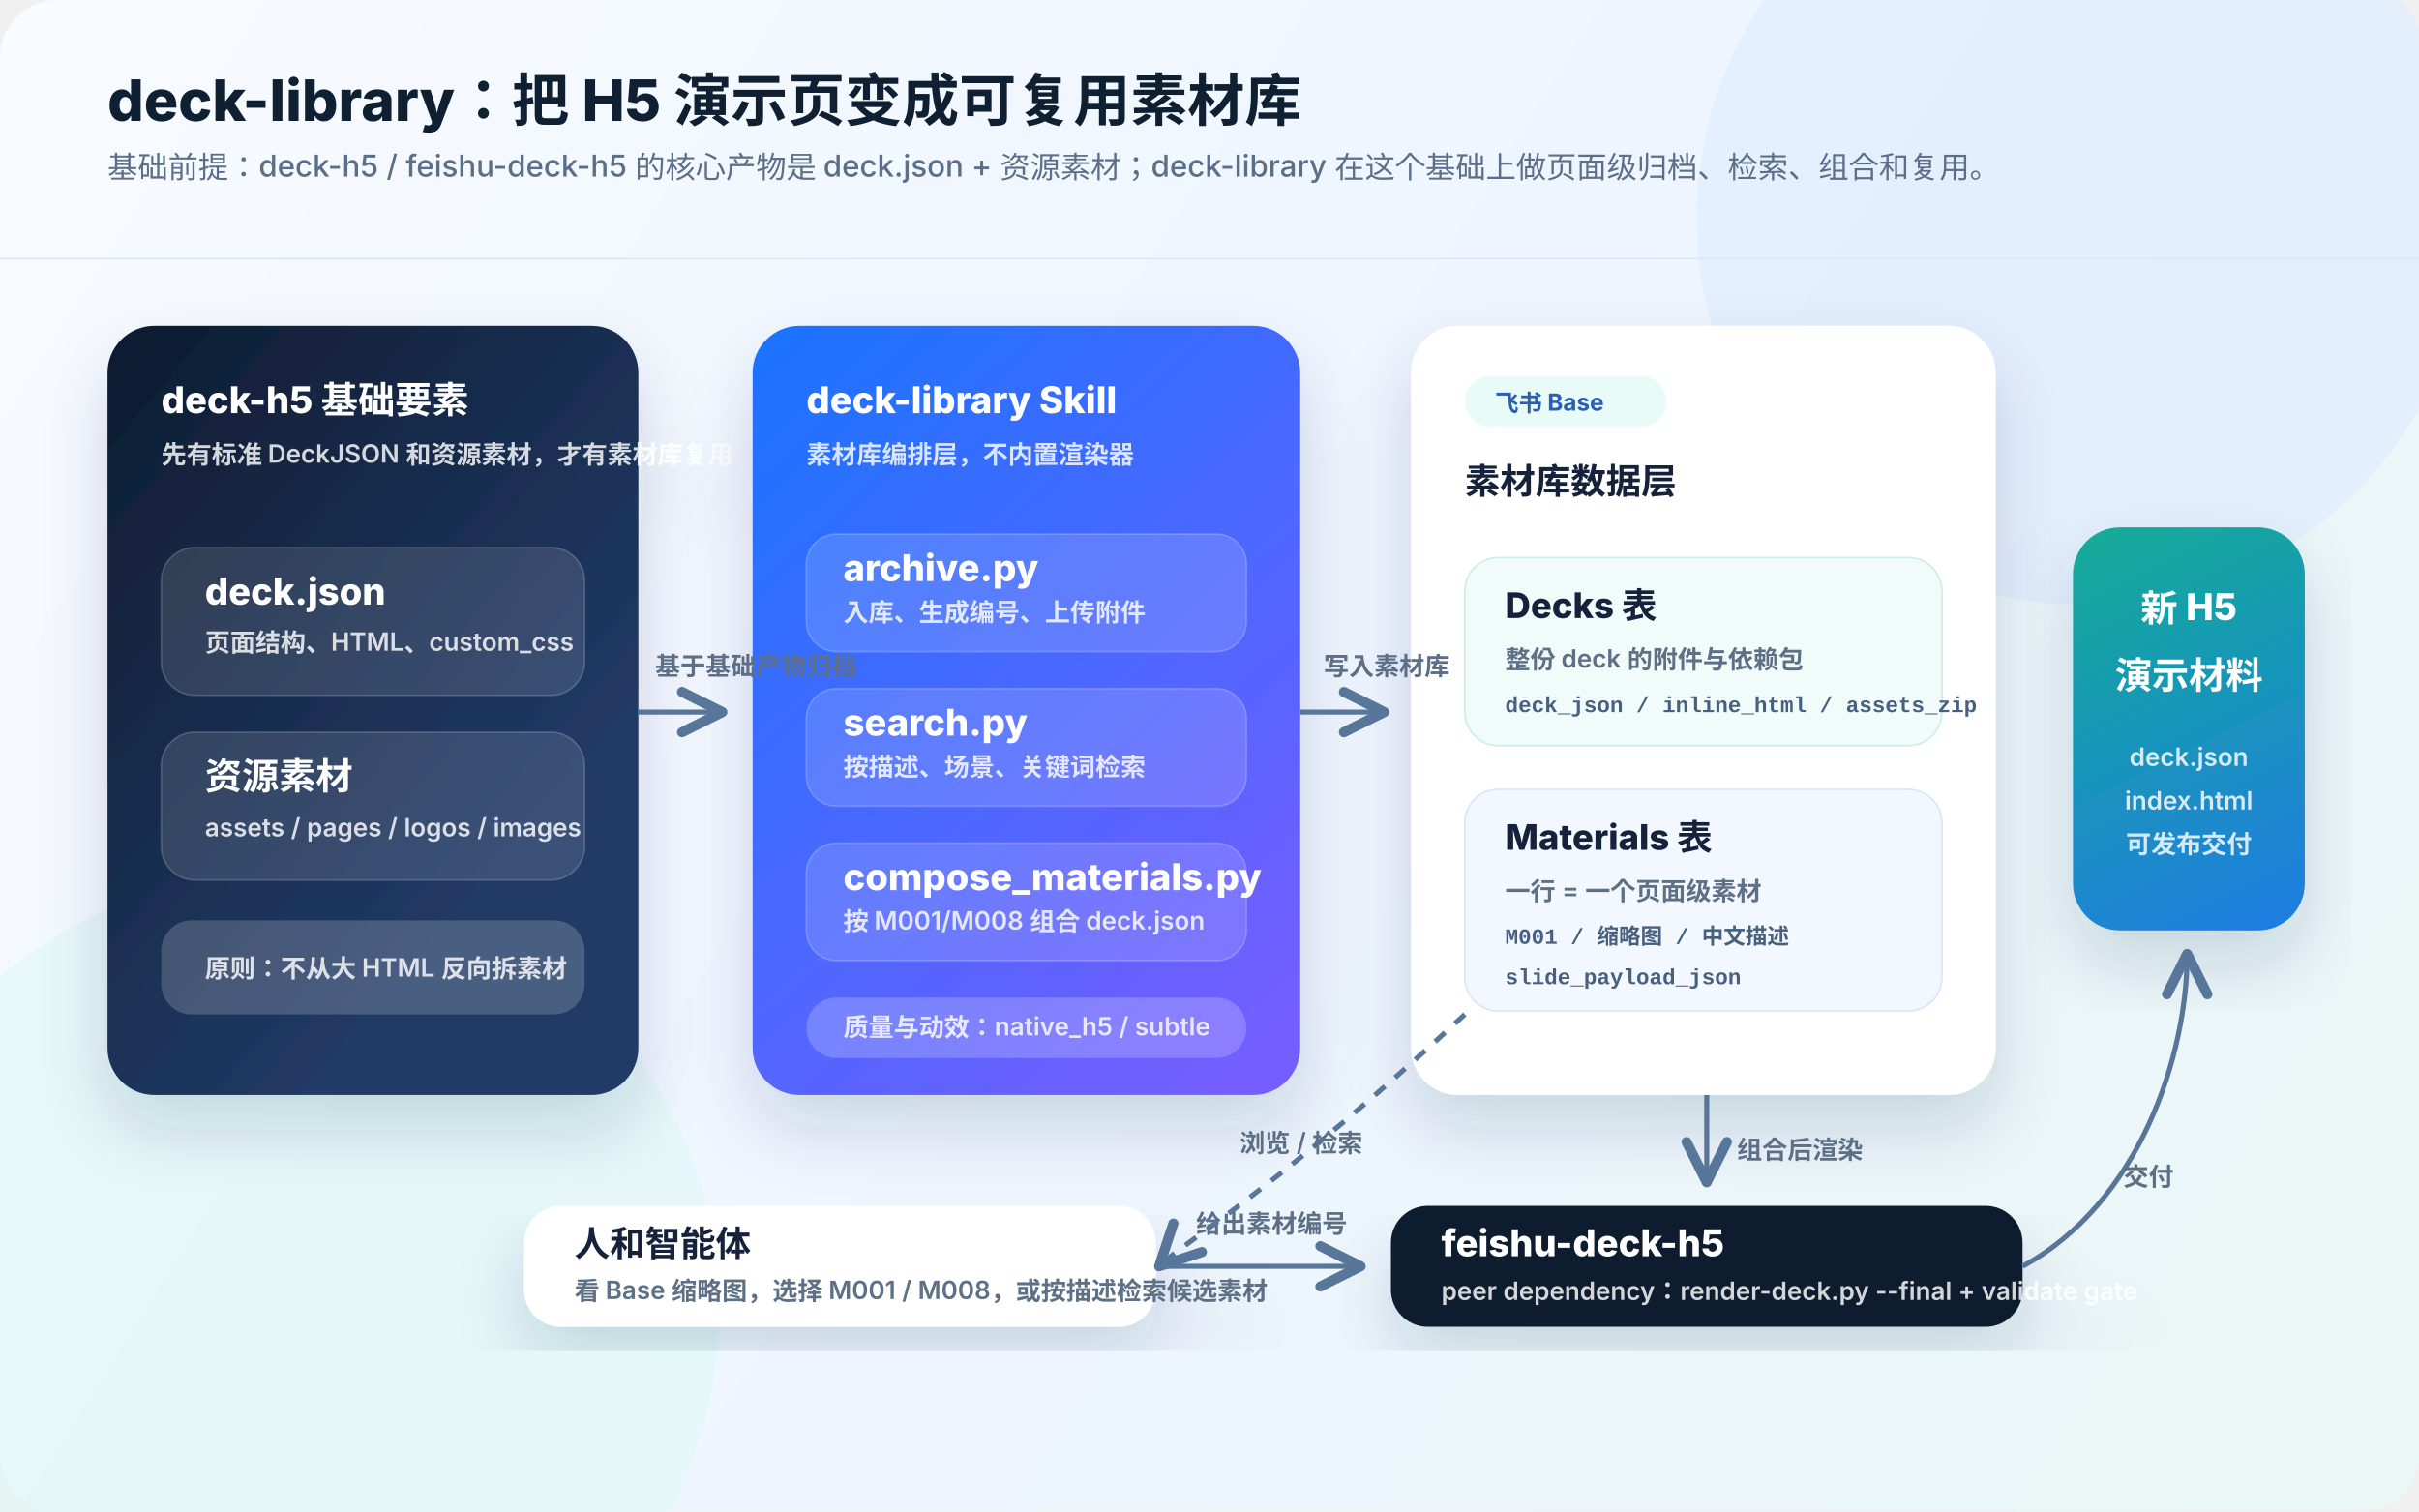
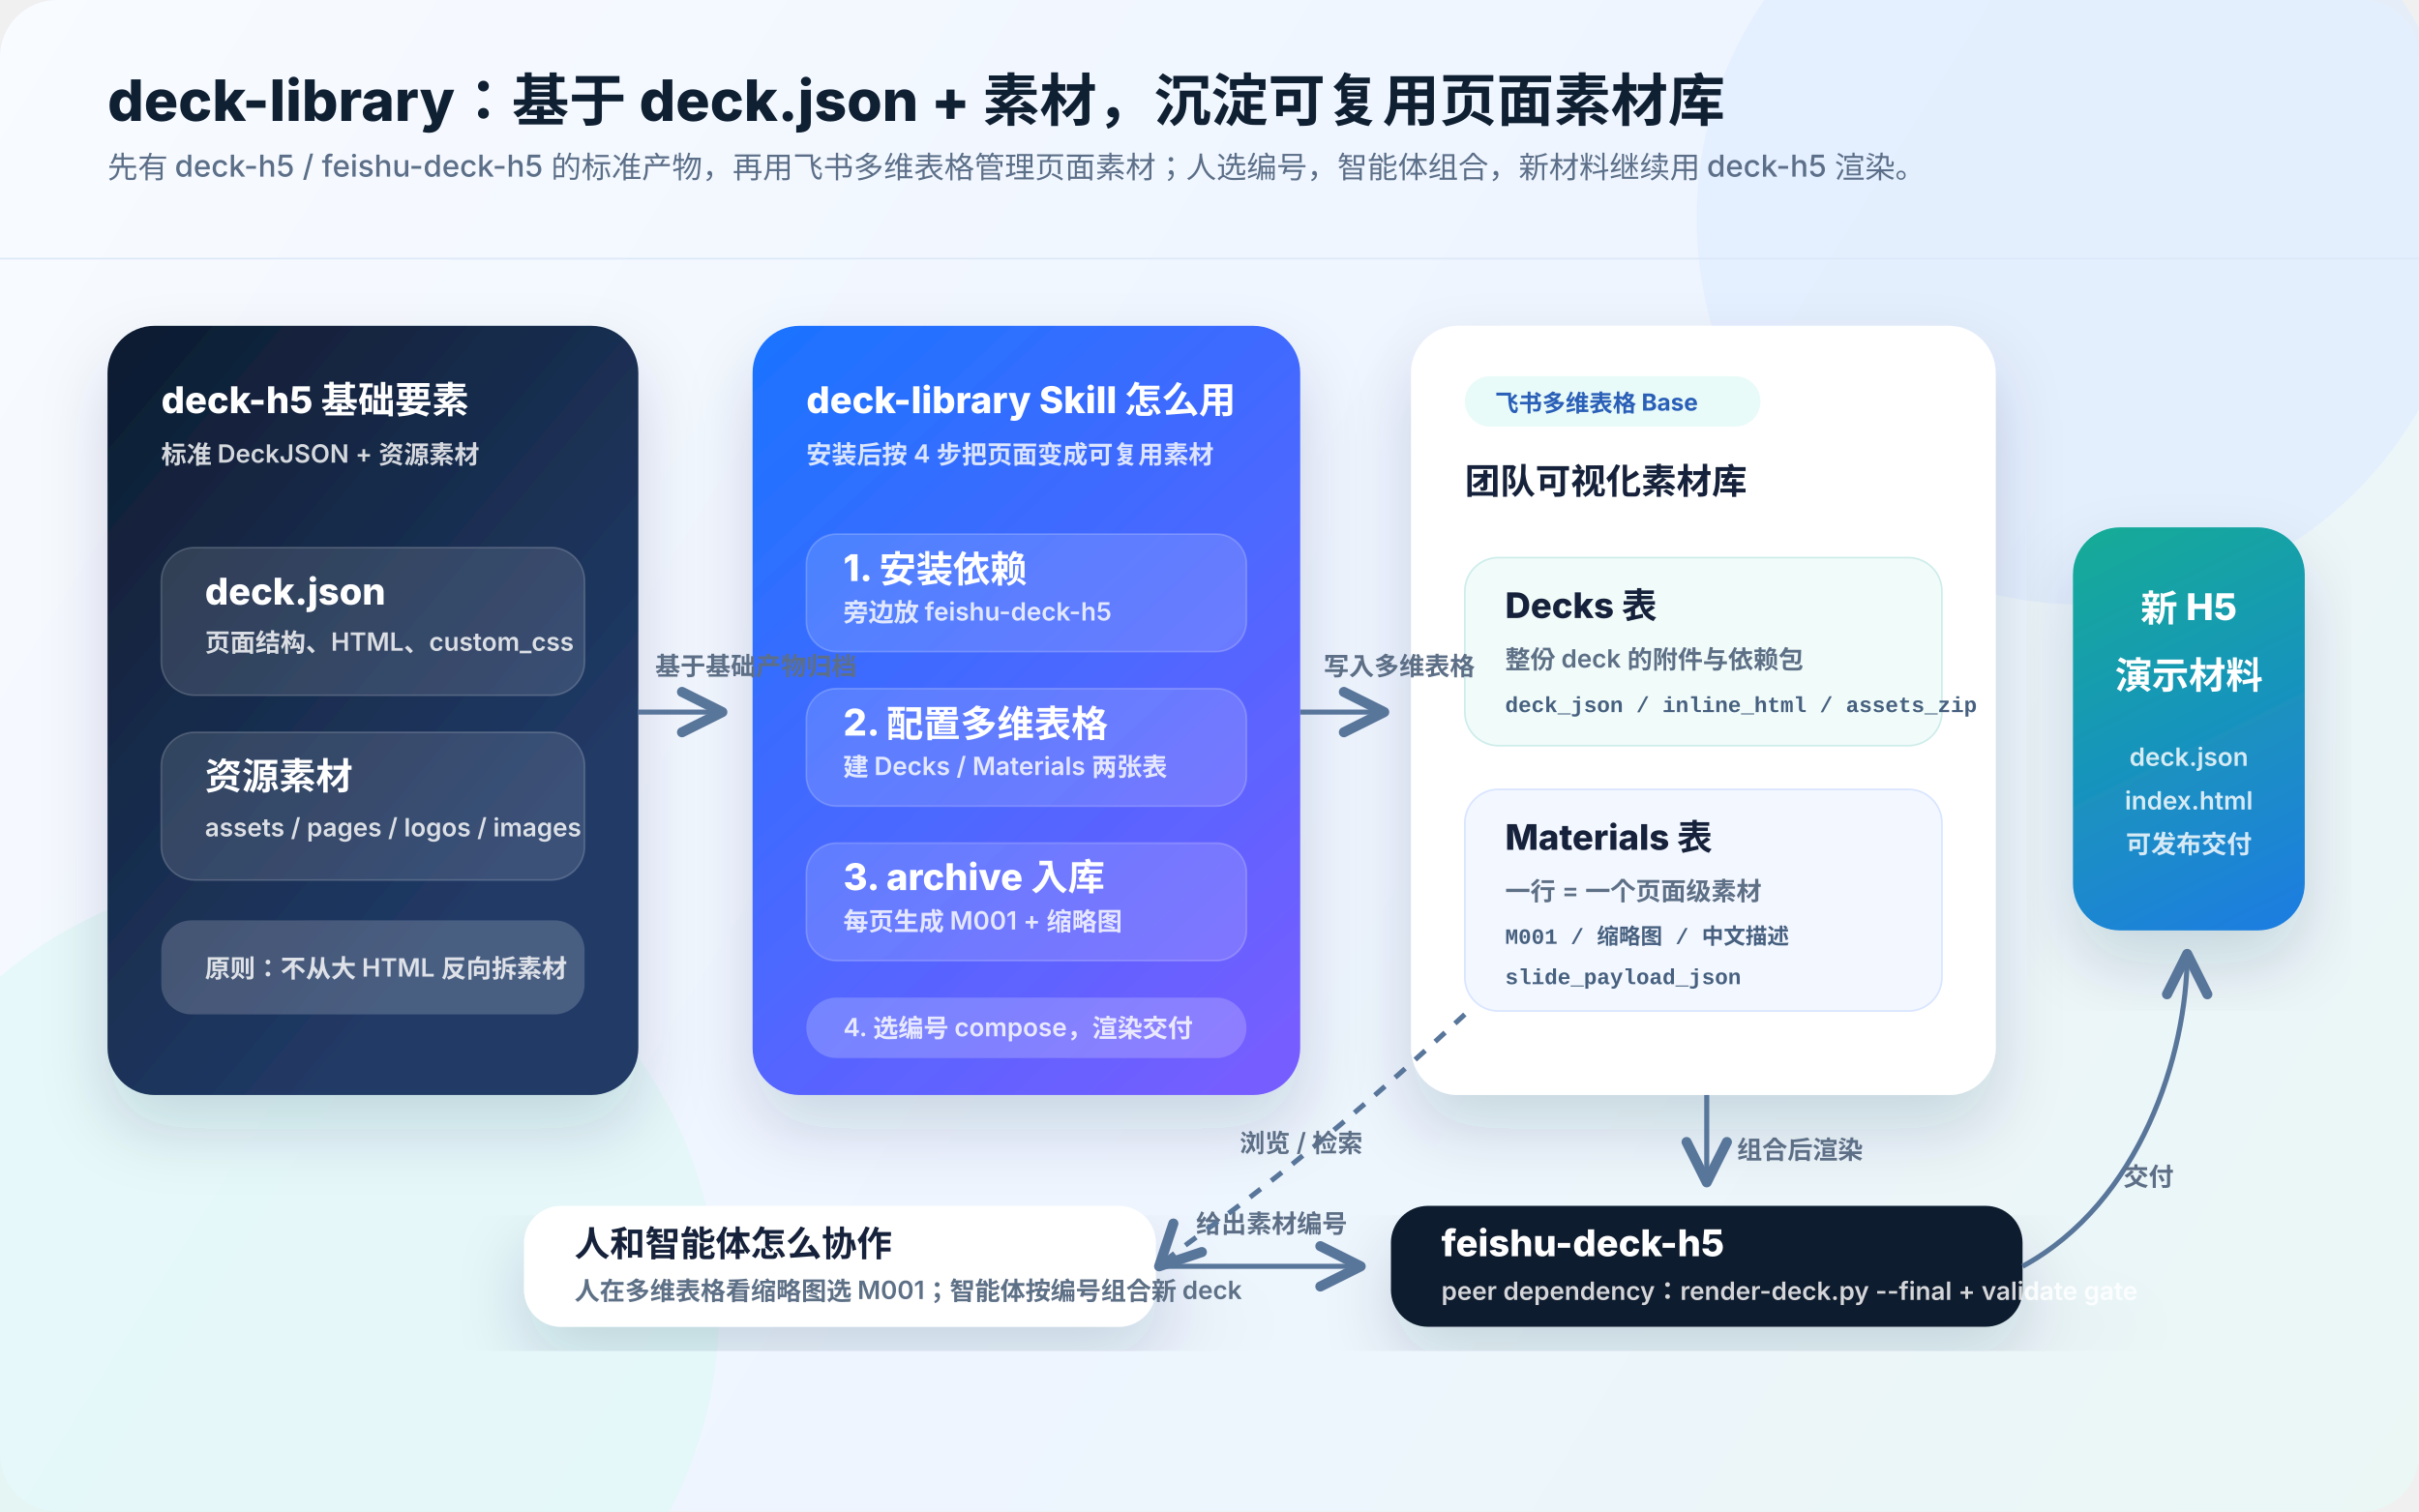
<svg xmlns="http://www.w3.org/2000/svg" width="1440" height="900" viewBox="0 0 1440 900" fill="none">
  <defs>
    <linearGradient id="bg" x1="0" y1="0" x2="1440" y2="900" gradientUnits="userSpaceOnUse">
      <stop stop-color="#F8FBFF" />
      <stop offset=".52" stop-color="#EEF5FF" />
      <stop offset="1" stop-color="#EAF7F5" />
    </linearGradient>
    <linearGradient id="deck" x1="78" y1="162" x2="382" y2="420" gradientUnits="userSpaceOnUse">
      <stop stop-color="#0D1B2E" />
      <stop offset="1" stop-color="#213A66" />
    </linearGradient>
    <linearGradient id="skill" x1="440" y1="214" x2="794" y2="598" gradientUnits="userSpaceOnUse">
      <stop stop-color="#1C73FF" />
      <stop offset="1" stop-color="#765DFF" />
    </linearGradient>
    <linearGradient id="base" x1="842" y1="190" x2="1190" y2="650" gradientUnits="userSpaceOnUse">
      <stop stop-color="#12B8A6" />
      <stop offset="1" stop-color="#2C82F2" />
    </linearGradient>
    <linearGradient id="out" x1="1168" y1="264" x2="1366" y2="664" gradientUnits="userSpaceOnUse">
      <stop stop-color="#0FB981" />
      <stop offset="1" stop-color="#246BFD" />
    </linearGradient>
    <filter id="shadow" x="-20%" y="-20%" width="140%" height="140%">
      <feDropShadow dx="0" dy="20" stdDeviation="20" flood-color="#153257" flood-opacity="0.16" />
    </filter>
    <marker id="arrow" markerWidth="12" markerHeight="12" refX="10" refY="6" orient="auto">
      <path d="M2 2L10 6L2 10" stroke="#58759A" stroke-width="2" stroke-linecap="round" stroke-linejoin="round" />
    </marker>
    <style>
      .title{font-family:-apple-system,BlinkMacSystemFont,"Segoe UI","PingFang SC","Hiragino Sans GB","Microsoft YaHei",sans-serif;font-size:34px;font-weight:800;fill:#102033}
      .subtitle{font-family:-apple-system,BlinkMacSystemFont,"Segoe UI","PingFang SC","Hiragino Sans GB","Microsoft YaHei",sans-serif;font-size:18px;font-weight:500;fill:#5C6F88}
      .label{font-family:-apple-system,BlinkMacSystemFont,"Segoe UI","PingFang SC","Hiragino Sans GB","Microsoft YaHei",sans-serif;font-size:21px;font-weight:760;fill:#17233A}
      .small{font-family:-apple-system,BlinkMacSystemFont,"Segoe UI","PingFang SC","Hiragino Sans GB","Microsoft YaHei",sans-serif;font-size:15px;font-weight:560;fill:#5D6F86}
      .whiteLabel{font-family:-apple-system,BlinkMacSystemFont,"Segoe UI","PingFang SC","Hiragino Sans GB","Microsoft YaHei",sans-serif;font-size:22px;font-weight:800;fill:white}
      .whiteSmall{font-family:-apple-system,BlinkMacSystemFont,"Segoe UI","PingFang SC","Hiragino Sans GB","Microsoft YaHei",sans-serif;font-size:15px;font-weight:570;fill:rgba(255,255,255,.82)}
      .pill{font-family:-apple-system,BlinkMacSystemFont,"Segoe UI","PingFang SC","Hiragino Sans GB","Microsoft YaHei",sans-serif;font-size:14px;font-weight:700;fill:#2B5FB8}
      .code{font-family:"SFMono-Regular",Consolas,"Liberation Mono",monospace;font-size:13px;font-weight:650;fill:#46617F}
    </style>
  </defs>
  <rect width="1440" height="900" rx="34" fill="url(#bg)" />
  <circle cx="1240" cy="130" r="230" fill="#DDEBFF" opacity=".6" />
  <circle cx="168" cy="780" r="260" fill="#DFF8F6" opacity=".65" />
  <path d="M0 154H1440" stroke="#DCE8F8" />
-   <text x="64" y="72" class="title">deck-library：把 H5 演示页变成可复用素材库</text>
-   <text x="64" y="106" class="subtitle">基础前提：deck-h5 / feishu-deck-h5 的核心产物是 deck.json + 资源素材；deck-library 在这个基础上做页面级归档、检索、组合和复用。</text>
+   <text x="64" y="72" class="title">deck-library：基于 deck.json + 素材，沉淀可复用页面素材库</text>
+   <text x="64" y="106" class="subtitle">先有 deck-h5 / feishu-deck-h5 的标准产物，再用飞书多维表格管理页面素材；人选编号，智能体组合，新材料继续用 deck-h5 渲染。</text>
  <g filter="url(#shadow)">
    <rect x="64" y="194" width="316" height="458" rx="28" fill="url(#deck)" />
    <text x="96" y="246" class="whiteLabel">deck-h5 基础要素</text>
-     <text x="96" y="276" class="whiteSmall">先有标准 DeckJSON 和资源素材，才有素材库复用</text>
+     <text x="96" y="276" class="whiteSmall">标准 DeckJSON + 资源素材</text>
    <rect x="96" y="326" width="252" height="88" rx="20" fill="rgba(255,255,255,.12)" stroke="rgba(255,255,255,.18)" />
    <text x="122" y="360" class="whiteLabel" font-size="20">deck.json</text>
    <text x="122" y="388" class="whiteSmall">页面结构、HTML、custom_css</text>
    <rect x="96" y="436" width="252" height="88" rx="20" fill="rgba(255,255,255,.12)" stroke="rgba(255,255,255,.18)" />
    <text x="122" y="470" class="whiteLabel" font-size="20">资源素材</text>
    <text x="122" y="498" class="whiteSmall">assets / pages / logos / images</text>
    <rect x="96" y="548" width="252" height="56" rx="18" fill="rgba(255,255,255,.18)" />
    <text x="122" y="582" class="whiteSmall">原则：不从大 HTML 反向拆素材</text>
  </g>
  <g filter="url(#shadow)">
    <rect x="448" y="194" width="326" height="458" rx="28" fill="url(#skill)" />
-     <text x="480" y="246" class="whiteLabel">deck-library Skill</text>
-     <text x="480" y="276" class="whiteSmall">素材库编排层，不内置渲染器</text>
+     <text x="480" y="246" class="whiteLabel">deck-library Skill 怎么用</text>
+     <text x="480" y="276" class="whiteSmall">安装后按 4 步把页面变成可复用素材</text>
    <rect x="480" y="318" width="262" height="70" rx="18" fill="rgba(255,255,255,.14)" stroke="rgba(255,255,255,.2)" />
-     <text x="502" y="346" class="whiteLabel" font-size="18">archive.py</text>
-     <text x="502" y="370" class="whiteSmall">入库、生成编号、上传附件</text>
+     <text x="502" y="346" class="whiteLabel" font-size="18">1. 安装依赖</text>
+     <text x="502" y="370" class="whiteSmall">旁边放 feishu-deck-h5</text>
    <rect x="480" y="410" width="262" height="70" rx="18" fill="rgba(255,255,255,.14)" stroke="rgba(255,255,255,.2)" />
-     <text x="502" y="438" class="whiteLabel" font-size="18">search.py</text>
-     <text x="502" y="462" class="whiteSmall">按描述、场景、关键词检索</text>
+     <text x="502" y="438" class="whiteLabel" font-size="18">2. 配置多维表格</text>
+     <text x="502" y="462" class="whiteSmall">建 Decks / Materials 两张表</text>
    <rect x="480" y="502" width="262" height="70" rx="18" fill="rgba(255,255,255,.14)" stroke="rgba(255,255,255,.2)" />
-     <text x="502" y="530" class="whiteLabel" font-size="18">compose_materials.py</text>
-     <text x="502" y="554" class="whiteSmall">按 M001/M008 组合 deck.json</text>
+     <text x="502" y="530" class="whiteLabel" font-size="18">3. archive 入库</text>
+     <text x="502" y="554" class="whiteSmall">每页生成 M001 + 缩略图</text>
    <rect x="480" y="594" width="262" height="36" rx="18" fill="rgba(255,255,255,.2)" />
-     <text x="502" y="617" class="whiteSmall">质量与动效：native_h5 / subtle</text>
+     <text x="502" y="617" class="whiteSmall">4. 选编号 compose，渲染交付</text>
  </g>
  <g filter="url(#shadow)">
    <rect x="840" y="194" width="348" height="458" rx="28" fill="white" />
-     <rect x="872" y="224" width="120" height="30" rx="15" fill="#E8FBF8" />
-     <text x="890" y="245" class="pill" fill="#17877E">飞书 Base</text>
-     <text x="872" y="294" class="label">素材库数据层</text>
+     <rect x="872" y="224" width="176" height="30" rx="15" fill="#E8FBF8" />
+     <text x="890" y="245" class="pill" fill="#17877E">飞书多维表格 Base</text>
+     <text x="872" y="294" class="label">团队可视化素材库</text>
    <rect x="872" y="332" width="284" height="112" rx="20" fill="#F1FBFA" stroke="#CDEDEA" />
    <text x="896" y="368" class="label" font-size="20">Decks 表</text>
    <text x="896" y="398" class="small">整份 deck 的附件与依赖包</text>
    <text x="896" y="424" class="code">deck_json / inline_html / assets_zip</text>
    <rect x="872" y="470" width="284" height="132" rx="20" fill="#F3F7FF" stroke="#D8E5FF" />
    <text x="896" y="506" class="label" font-size="20">Materials 表</text>
    <text x="896" y="536" class="small">一行 = 一个页面级素材</text>
    <text x="896" y="562" class="code">M001 / 缩略图 / 中文描述</text>
    <text x="896" y="586" class="code">slide_payload_json</text>
  </g>
  <g filter="url(#shadow)">
    <rect x="312" y="718" width="376" height="72" rx="22" fill="white" />
-     <text x="342" y="748" class="label" font-size="20">人和智能体</text>
-     <text x="342" y="774" class="small">看 Base 缩略图，选择 M001 / M008，或按描述检索候选素材</text>
+     <text x="342" y="748" class="label" font-size="20">人和智能体怎么协作</text>
+     <text x="342" y="774" class="small">人在多维表格看缩略图选 M001；智能体按编号组合新 deck</text>
  </g>
  <g filter="url(#shadow)">
    <rect x="828" y="718" width="376" height="72" rx="22" fill="#101B2D" />
    <text x="858" y="748" class="whiteLabel" font-size="20">feishu-deck-h5</text>
    <text x="858" y="774" class="whiteSmall">peer dependency：render-deck.py --final + validate gate</text>
  </g>
  <g filter="url(#shadow)">
    <rect x="1234" y="314" width="138" height="240" rx="28" fill="url(#out)" />
    <text x="1303" y="370" class="whiteLabel" text-anchor="middle" font-size="24">新 H5</text>
    <text x="1303" y="410" class="whiteLabel" text-anchor="middle" font-size="24">演示材料</text>
    <text x="1303" y="456" class="whiteSmall" text-anchor="middle" font-size="15">deck.json</text>
    <text x="1303" y="482" class="whiteSmall" text-anchor="middle" font-size="15">index.html</text>
    <text x="1303" y="508" class="whiteSmall" text-anchor="middle" font-size="15">可发布交付</text>
  </g>
  <path d="M380 424H430" stroke="#58759A" stroke-width="3" marker-end="url(#arrow)" />
  <text x="390" y="402" class="small">基于基础产物归档</text>
  <path d="M774 424H824" stroke="#58759A" stroke-width="3" marker-end="url(#arrow)" />
-   <text x="788" y="402" class="small">写入素材库</text>
+   <text x="788" y="402" class="small">写入多维表格</text>
  <path d="M1016 652V704" stroke="#58759A" stroke-width="3" marker-end="url(#arrow)" />
  <text x="1034" y="690" class="small">组合后渲染</text>
  <path d="M688 754H810" stroke="#58759A" stroke-width="3" marker-end="url(#arrow)" />
  <text x="712" y="734" class="small">给出素材编号</text>
  <path d="M1204 754C1274 716 1302 628 1302 568" stroke="#58759A" stroke-width="3" marker-end="url(#arrow)" />
  <text x="1264" y="706" class="small">交付</text>
  <path d="M872 604C760 708 704 740 690 754" stroke="#58759A" stroke-width="3" stroke-dasharray="8 8" marker-end="url(#arrow)" />
  <text x="738" y="686" class="small">浏览 / 检索</text>
</svg>
